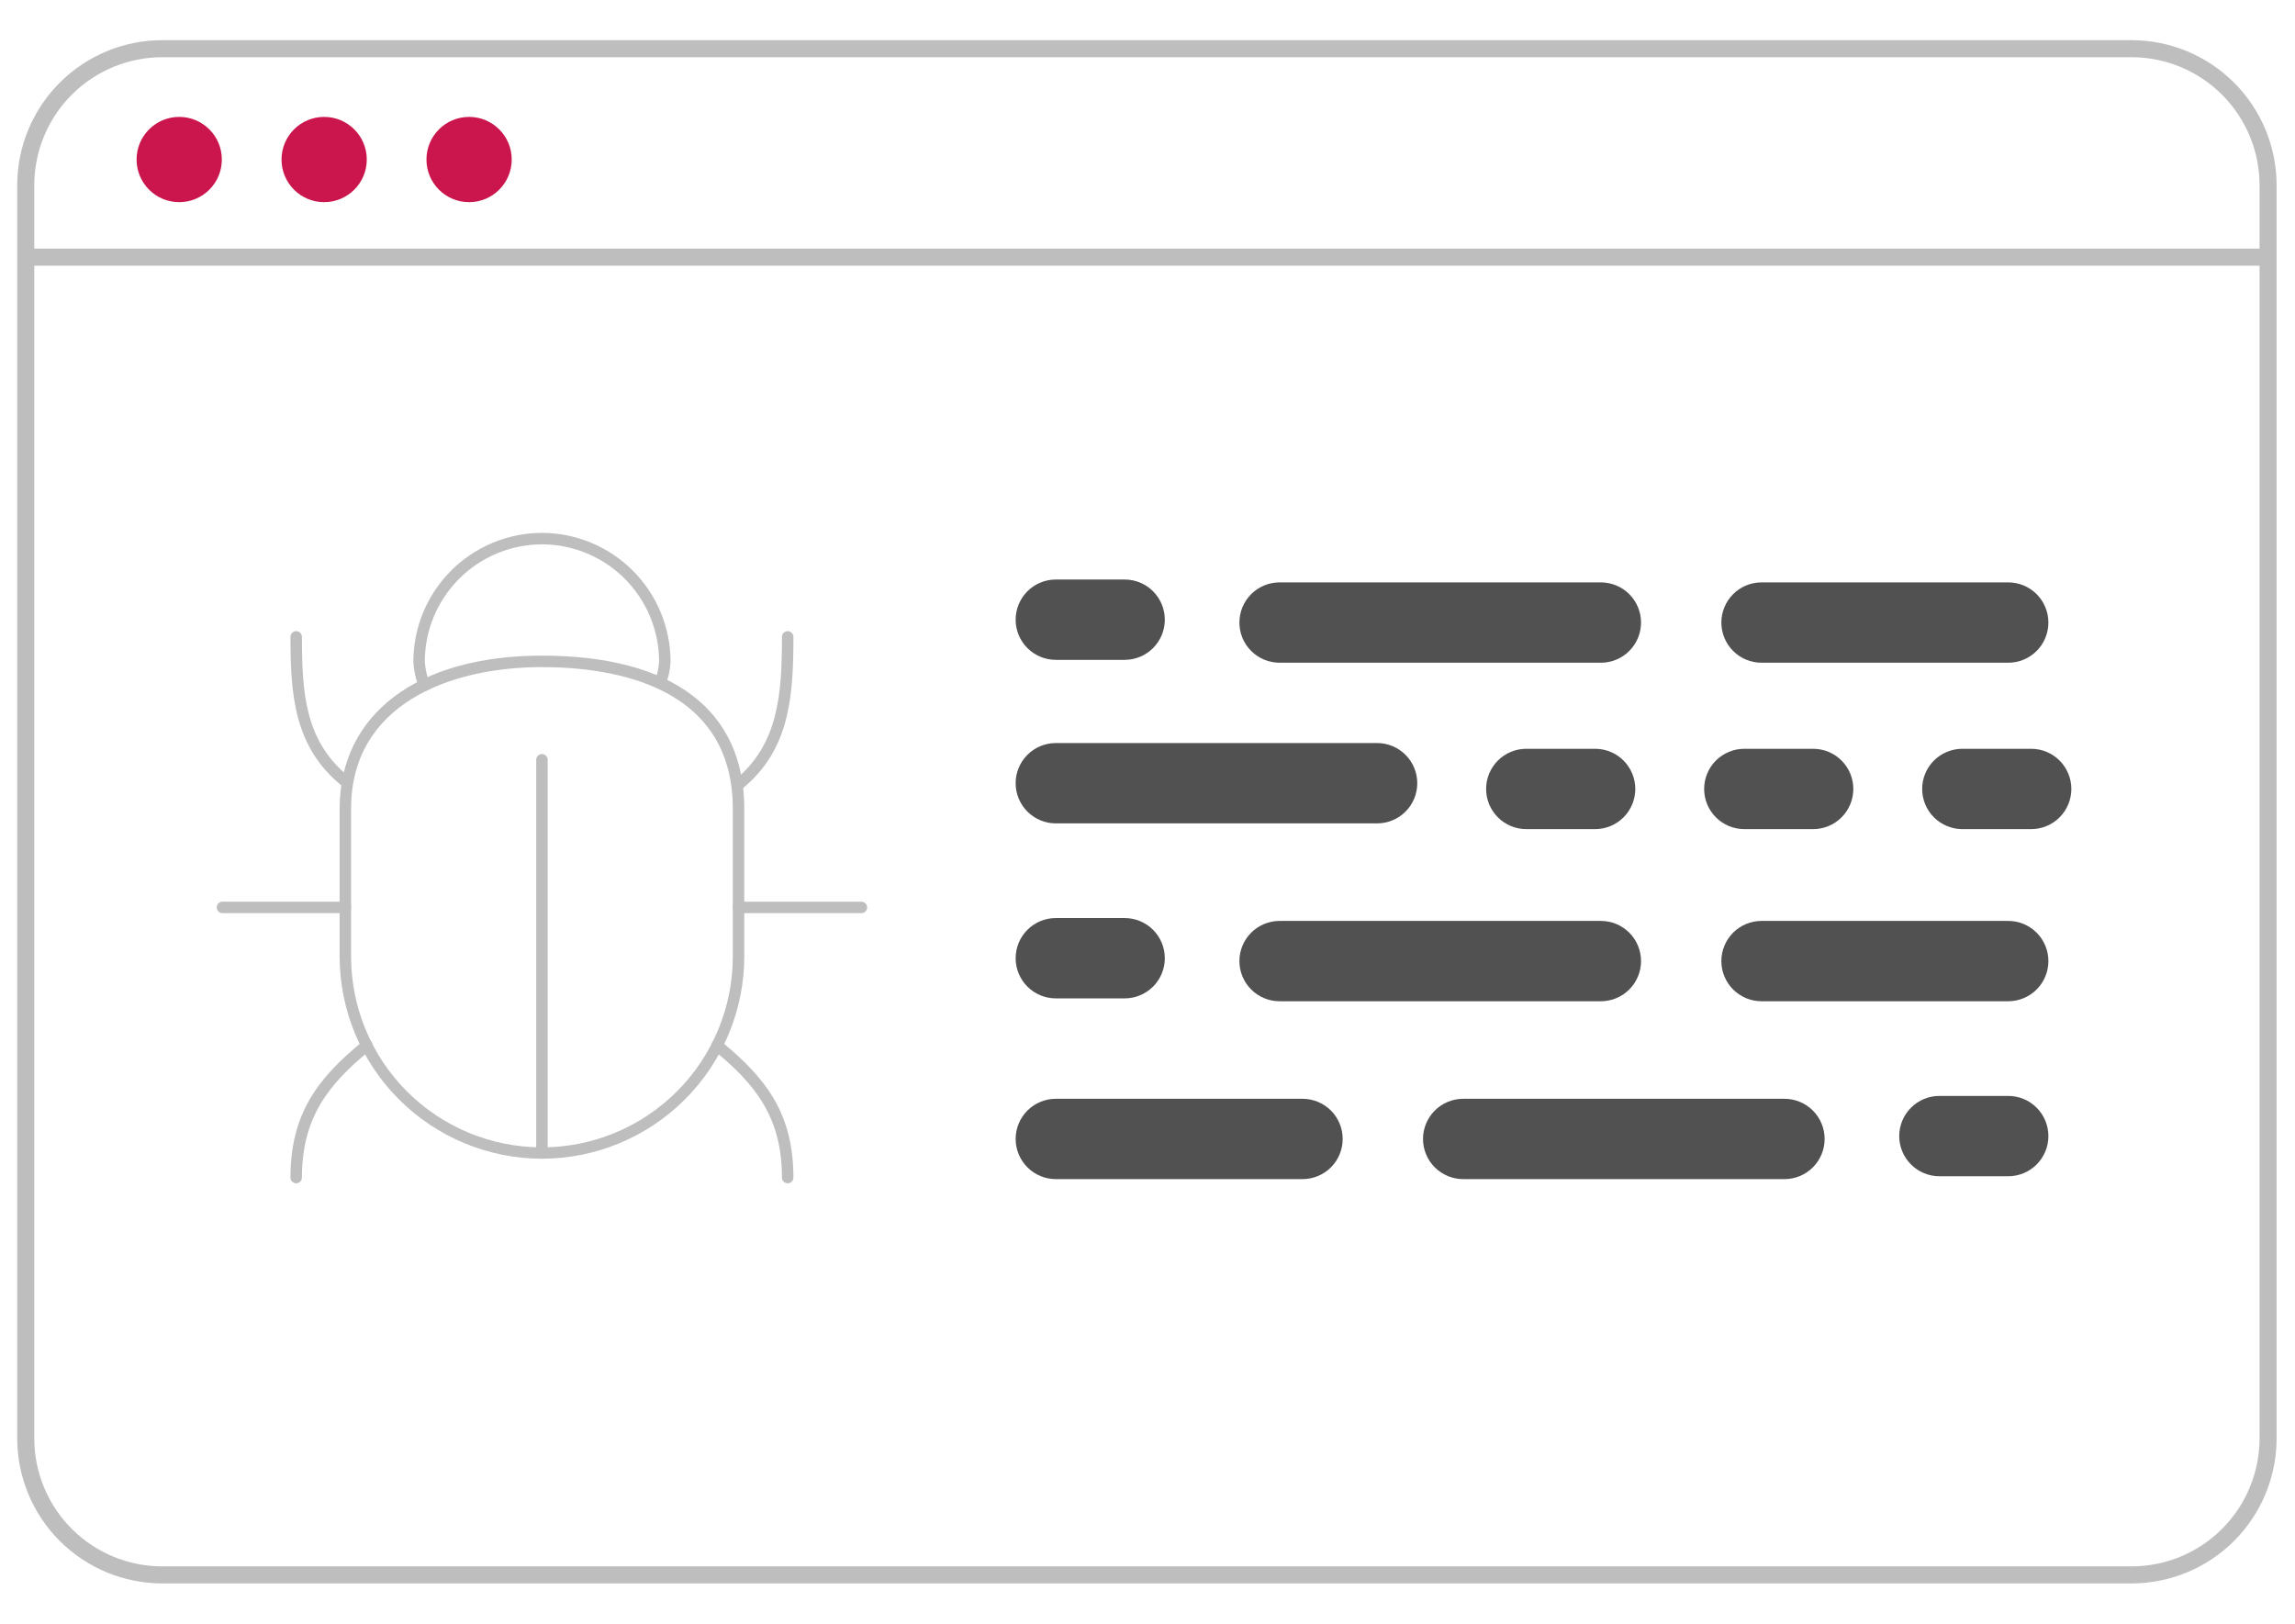
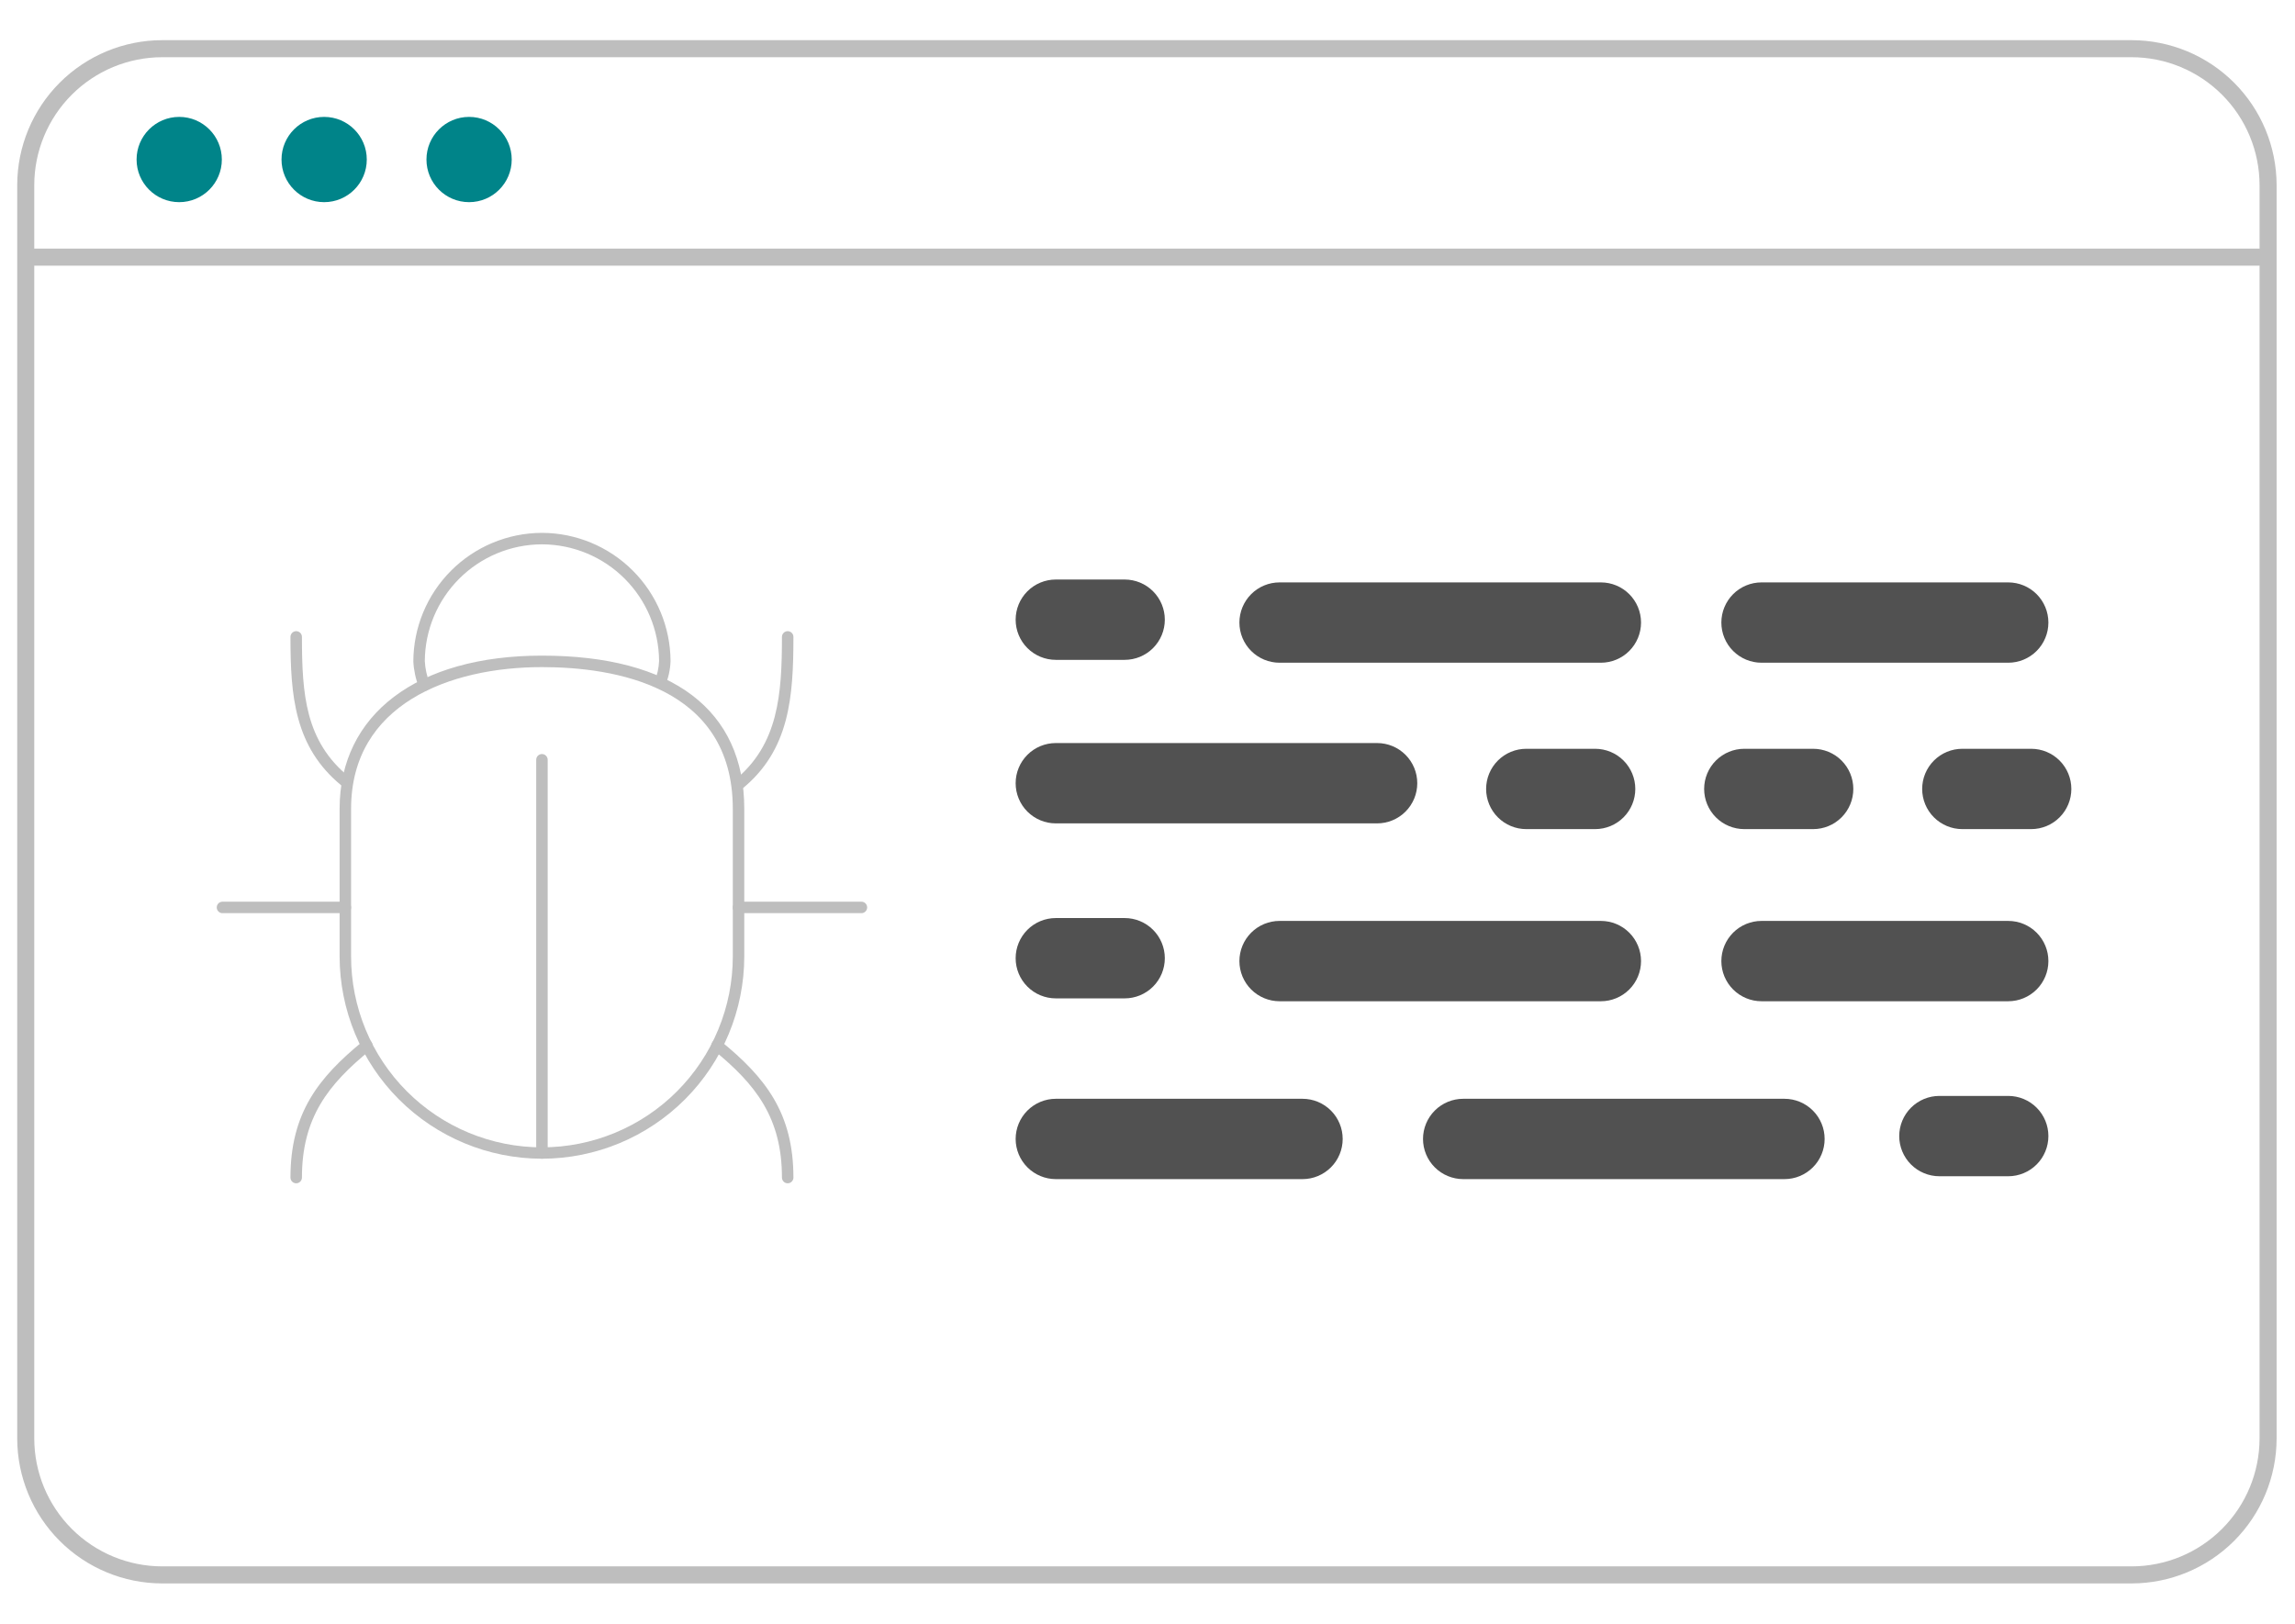
<svg xmlns="http://www.w3.org/2000/svg" width="400" height="283" viewBox="0 0 400 283" fill="none">
  <path d="M396.795 250.707V32.262C396.785 25.565 394.121 19.145 389.385 14.41C384.649 9.674 378.229 7.009 371.532 7H28.262C21.565 7.009 15.145 9.674 10.41 14.41C5.674 19.145 3.009 25.565 3 32.262V250.707C3.009 257.404 5.674 263.824 10.41 268.56C15.145 273.295 21.565 275.96 28.262 275.969H371.532C378.229 275.96 384.649 273.295 389.385 268.56C394.121 263.824 396.785 257.404 396.795 250.707ZM28.262 272.997C22.353 272.99 16.687 270.639 12.509 266.461C8.33 262.282 5.979 256.616 5.972 250.707V32.262C5.979 26.353 8.33 20.687 12.509 16.509C16.687 12.33 22.353 9.979 28.262 9.972H371.532C377.442 9.979 383.107 12.33 387.286 16.509C391.465 20.687 393.815 26.353 393.823 32.262V250.707C393.815 256.616 391.465 262.282 387.286 266.461C383.107 270.639 377.442 272.99 371.532 272.997H28.262Z" fill="#BEBEBE" />
  <path d="M393.823 46.303H5.972C5.578 46.303 5.2 46.147 4.922 45.868C4.643 45.589 4.486 45.211 4.486 44.817C4.486 44.423 4.643 44.045 4.922 43.767C5.2 43.488 5.578 43.331 5.972 43.331H393.823C394.217 43.331 394.595 43.488 394.873 43.767C395.152 44.045 395.309 44.423 395.309 44.817C395.309 45.211 395.152 45.589 394.873 45.868C394.595 46.147 394.217 46.303 393.823 46.303Z" fill="#BEBEBE" />
-   <path d="M31.235 35.234C35.338 35.234 38.665 31.908 38.665 27.804C38.665 23.701 35.338 20.374 31.235 20.374C27.131 20.374 23.805 23.701 23.805 27.804C23.805 31.908 27.131 35.234 31.235 35.234Z" fill="#CA164C" />
-   <path d="M56.496 35.234C60.6 35.234 63.927 31.908 63.927 27.804C63.927 23.701 60.6 20.374 56.496 20.374C52.393 20.374 49.066 23.701 49.066 27.804C49.066 31.908 52.393 35.234 56.496 35.234Z" fill="#CA164C" />
-   <path d="M81.759 35.234C85.863 35.234 89.189 31.908 89.189 27.804C89.189 23.701 85.863 20.374 81.759 20.374C77.656 20.374 74.329 23.701 74.329 27.804C74.329 31.908 77.656 35.234 81.759 35.234Z" fill="#CA164C" />
+   <path d="M31.235 35.234C35.338 35.234 38.665 31.908 38.665 27.804C38.665 23.701 35.338 20.374 31.235 20.374C27.131 20.374 23.805 23.701 23.805 27.804C23.805 31.908 27.131 35.234 31.235 35.234Z" fill="#008489" />
+   <path d="M56.496 35.234C60.6 35.234 63.927 31.908 63.927 27.804C63.927 23.701 60.6 20.374 56.496 20.374C52.393 20.374 49.066 23.701 49.066 27.804C49.066 31.908 52.393 35.234 56.496 35.234Z" fill="#008489" />
+   <path d="M81.759 35.234C85.863 35.234 89.189 31.908 89.189 27.804C89.189 23.701 85.863 20.374 81.759 20.374C77.656 20.374 74.329 23.701 74.329 27.804C74.329 31.908 77.656 35.234 81.759 35.234Z" fill="#008489" />
  <path d="M137.287 206.232C137.156 206.232 137.026 206.206 136.904 206.156C136.783 206.105 136.673 206.032 136.58 205.939C136.487 205.846 136.413 205.736 136.363 205.614C136.313 205.493 136.287 205.363 136.287 205.232C136.287 194.805 131.716 188.989 124.342 182.985C124.24 182.902 124.155 182.8 124.092 182.684C124.029 182.568 123.99 182.442 123.976 182.311C123.963 182.18 123.975 182.048 124.013 181.922C124.05 181.795 124.113 181.678 124.196 181.576C124.279 181.474 124.381 181.389 124.497 181.327C124.613 181.265 124.74 181.226 124.871 181.213C125.001 181.199 125.134 181.212 125.26 181.25C125.386 181.288 125.503 181.35 125.605 181.434C133.435 187.809 138.287 194.014 138.287 205.232C138.287 205.363 138.261 205.493 138.211 205.614C138.161 205.736 138.087 205.846 137.994 205.939C137.901 206.032 137.791 206.105 137.67 206.156C137.549 206.206 137.418 206.232 137.287 206.232Z" fill="#BEBEBE" />
  <path d="M51.625 206.232C51.494 206.232 51.364 206.206 51.242 206.156C51.121 206.105 51.011 206.032 50.918 205.939C50.825 205.846 50.751 205.736 50.701 205.614C50.651 205.493 50.625 205.363 50.625 205.232C50.625 194.014 55.478 187.809 63.308 181.434C63.409 181.35 63.527 181.288 63.653 181.25C63.779 181.212 63.911 181.199 64.042 181.213C64.172 181.226 64.299 181.265 64.415 181.327C64.531 181.389 64.633 181.474 64.716 181.576C64.8 181.678 64.862 181.795 64.899 181.922C64.937 182.048 64.949 182.18 64.936 182.311C64.922 182.442 64.883 182.568 64.82 182.684C64.757 182.8 64.673 182.902 64.57 182.985C57.196 188.989 52.625 194.806 52.625 205.232C52.625 205.363 52.599 205.493 52.549 205.614C52.499 205.736 52.425 205.846 52.332 205.939C52.239 206.032 52.129 206.105 52.008 206.156C51.886 206.206 51.756 206.232 51.625 206.232Z" fill="#BEBEBE" />
  <path d="M128.722 137.701C128.515 137.701 128.314 137.638 128.145 137.519C127.976 137.4 127.848 137.231 127.779 137.037C127.71 136.842 127.703 136.631 127.758 136.432C127.814 136.233 127.93 136.056 128.09 135.926C135.67 129.755 136.287 120.988 136.287 111.003C136.287 110.737 136.393 110.483 136.58 110.296C136.768 110.108 137.022 110.003 137.287 110.003C137.552 110.003 137.807 110.108 137.994 110.296C138.182 110.483 138.287 110.737 138.287 111.003C138.287 121.508 137.615 130.75 129.353 137.477C129.175 137.622 128.952 137.702 128.722 137.701Z" fill="#BEBEBE" />
  <path d="M60.191 137.166C59.961 137.167 59.738 137.087 59.56 136.942C51.297 130.215 50.625 121.215 50.625 111.003C50.625 110.737 50.73 110.483 50.918 110.296C51.105 110.108 51.36 110.003 51.625 110.003C51.89 110.003 52.145 110.108 52.332 110.296C52.52 110.483 52.625 110.737 52.625 111.003C52.625 121.039 53.228 129.208 60.823 135.391C60.983 135.521 61.099 135.698 61.154 135.897C61.21 136.096 61.203 136.307 61.133 136.501C61.064 136.696 60.936 136.864 60.768 136.983C60.599 137.102 60.398 137.166 60.191 137.166Z" fill="#BEBEBE" />
  <path d="M150.137 159.152H128.721C128.456 159.152 128.202 159.047 128.014 158.859C127.827 158.672 127.721 158.417 127.721 158.152C127.721 157.887 127.827 157.632 128.014 157.445C128.202 157.257 128.456 157.152 128.721 157.152H150.137C150.402 157.152 150.656 157.257 150.844 157.445C151.031 157.632 151.137 157.887 151.137 158.152C151.137 158.417 151.031 158.672 150.844 158.859C150.656 159.047 150.402 159.152 150.137 159.152Z" fill="#BEBEBE" />
  <path d="M60.192 159.152H38.776C38.511 159.152 38.257 159.047 38.069 158.859C37.882 158.672 37.776 158.417 37.776 158.152C37.776 157.887 37.882 157.632 38.069 157.445C38.257 157.257 38.511 157.152 38.776 157.152H60.192C60.457 157.152 60.712 157.257 60.899 157.445C61.087 157.632 61.192 157.887 61.192 158.152C61.192 158.417 61.087 158.672 60.899 158.859C60.712 159.047 60.457 159.152 60.192 159.152Z" fill="#BEBEBE" />
  <path d="M94.456 201.948C94.325 201.948 94.195 201.923 94.073 201.872C93.952 201.822 93.842 201.749 93.749 201.656C93.656 201.563 93.582 201.453 93.532 201.331C93.482 201.21 93.456 201.08 93.456 200.948V132.419C93.456 132.153 93.561 131.899 93.749 131.712C93.936 131.524 94.191 131.419 94.456 131.419C94.721 131.419 94.976 131.524 95.163 131.712C95.351 131.899 95.456 132.153 95.456 132.419V200.948C95.456 201.08 95.43 201.21 95.38 201.331C95.33 201.453 95.256 201.563 95.163 201.656C95.07 201.749 94.96 201.822 94.839 201.872C94.718 201.923 94.587 201.948 94.456 201.948Z" fill="#BEBEBE" />
  <path d="M94.456 201.948C85.106 201.938 76.143 198.219 69.532 191.608C62.921 184.996 59.202 176.033 59.191 166.683V140.966C59.191 124.498 72.704 114.267 94.456 114.267C117.197 114.267 129.721 123.749 129.721 140.966V166.683C129.711 176.033 125.992 184.997 119.381 191.608C112.769 198.219 103.806 201.938 94.456 201.948ZM94.456 116.267C78.375 116.267 61.191 122.756 61.191 140.966V166.683C61.189 171.053 62.048 175.381 63.718 179.419C65.389 183.457 67.839 187.126 70.928 190.217C74.017 193.308 77.685 195.76 81.722 197.433C85.759 199.105 90.086 199.966 94.456 199.966C98.826 199.966 103.153 199.105 107.19 197.433C111.228 195.76 114.895 193.308 117.985 190.217C121.074 187.126 123.524 183.457 125.194 179.419C126.865 175.381 127.724 171.053 127.721 166.683V140.966C127.721 119.476 106.879 116.267 94.456 116.267Z" fill="#BEBEBE" />
  <path d="M73.96 120.441C73.759 120.441 73.564 120.381 73.398 120.269C73.233 120.157 73.104 119.997 73.03 119.811C72.453 118.366 72.119 116.834 72.042 115.28C72.059 109.351 74.419 103.669 78.606 99.472C82.793 95.275 88.469 92.902 94.397 92.87H94.512C100.433 92.899 106.104 95.263 110.291 99.45C114.478 103.636 116.843 109.306 116.872 115.227C116.82 116.674 116.512 118.1 115.961 119.438C115.859 119.682 115.665 119.875 115.421 119.976C115.177 120.076 114.903 120.077 114.659 119.976C114.415 119.876 114.22 119.683 114.118 119.44C114.015 119.196 114.013 118.922 114.112 118.677C114.569 117.569 114.826 116.388 114.873 115.19C114.837 109.804 112.679 104.65 108.867 100.846C105.055 97.041 99.895 94.894 94.51 94.87H94.4C89.008 94.897 83.845 97.051 80.032 100.864C76.22 104.677 74.067 109.84 74.04 115.232C74.111 116.549 74.398 117.846 74.888 119.07C74.948 119.222 74.97 119.386 74.953 119.548C74.935 119.711 74.878 119.866 74.786 120.001C74.695 120.136 74.572 120.247 74.428 120.324C74.284 120.401 74.123 120.441 73.96 120.441Z" fill="#BEBEBE" />
  <path d="M196.019 115.003H184.019C182.162 115.003 180.382 114.265 179.069 112.952C177.756 111.64 177.019 109.859 177.019 108.003C177.019 106.146 177.756 104.366 179.069 103.053C180.382 101.74 182.162 101.003 184.019 101.003H196.019C197.875 101.003 199.656 101.74 200.969 103.053C202.281 104.366 203.019 106.146 203.019 108.003C203.019 109.859 202.281 111.64 200.969 112.952C199.656 114.265 197.875 115.003 196.019 115.003Z" fill="#515151" />
  <path d="M278.019 144.503H266.019C264.162 144.503 262.382 143.765 261.069 142.452C259.756 141.14 259.019 139.359 259.019 137.503C259.019 135.646 259.756 133.866 261.069 132.553C262.382 131.24 264.162 130.503 266.019 130.503H278.019C279.875 130.503 281.656 131.24 282.969 132.553C284.281 133.866 285.019 135.646 285.019 137.503C285.019 139.359 284.281 141.14 282.969 142.452C281.656 143.765 279.875 144.503 278.019 144.503Z" fill="#515151" />
  <path d="M316.019 144.503H304.019C302.162 144.503 300.382 143.765 299.069 142.452C297.756 141.14 297.019 139.359 297.019 137.503C297.019 135.646 297.756 133.866 299.069 132.553C300.382 131.24 302.162 130.503 304.019 130.503H316.019C317.875 130.503 319.656 131.24 320.969 132.553C322.281 133.866 323.019 135.646 323.019 137.503C323.019 139.359 322.281 141.14 320.969 142.452C319.656 143.765 317.875 144.503 316.019 144.503Z" fill="#515151" />
  <path d="M354.019 144.503H342.019C340.162 144.503 338.382 143.765 337.069 142.452C335.756 141.14 335.019 139.359 335.019 137.503C335.019 135.646 335.756 133.866 337.069 132.553C338.382 131.24 340.162 130.503 342.019 130.503H354.019C355.875 130.503 357.656 131.24 358.969 132.553C360.281 133.866 361.019 135.646 361.019 137.503C361.019 139.359 360.281 141.14 358.969 142.452C357.656 143.765 355.875 144.503 354.019 144.503Z" fill="#515151" />
  <path d="M279.019 115.503H223.019C221.162 115.503 219.382 114.765 218.069 113.452C216.756 112.14 216.019 110.359 216.019 108.503C216.019 106.646 216.756 104.866 218.069 103.553C219.382 102.24 221.162 101.503 223.019 101.503H279.019C280.875 101.503 282.656 102.24 283.969 103.553C285.281 104.866 286.019 106.646 286.019 108.503C286.019 110.359 285.281 112.14 283.969 113.452C282.656 114.765 280.875 115.503 279.019 115.503Z" fill="#515151" />
  <path d="M240.019 143.503H184.019C182.162 143.503 180.382 142.765 179.069 141.452C177.756 140.14 177.019 138.359 177.019 136.503C177.019 134.646 177.756 132.866 179.069 131.553C180.382 130.24 182.162 129.503 184.019 129.503H240.019C241.875 129.503 243.656 130.24 244.969 131.553C246.281 132.866 247.019 134.646 247.019 136.503C247.019 138.359 246.281 140.14 244.969 141.452C243.656 142.765 241.875 143.503 240.019 143.503Z" fill="#515151" />
  <path d="M350.019 115.503H307.019C305.162 115.503 303.382 114.765 302.069 113.452C300.756 112.14 300.019 110.359 300.019 108.503C300.019 106.646 300.756 104.866 302.069 103.553C303.382 102.24 305.162 101.503 307.019 101.503H350.019C351.875 101.503 353.656 102.24 354.969 103.553C356.281 104.866 357.019 106.646 357.019 108.503C357.019 110.359 356.281 112.14 354.969 113.452C353.656 114.765 351.875 115.503 350.019 115.503Z" fill="#515151" />
  <path d="M196.019 174.003H184.019C182.162 174.003 180.382 173.265 179.069 171.952C177.756 170.64 177.019 168.859 177.019 167.003C177.019 165.146 177.756 163.366 179.069 162.053C180.382 160.74 182.162 160.003 184.019 160.003H196.019C197.875 160.003 199.656 160.74 200.969 162.053C202.281 163.366 203.019 165.146 203.019 167.003C203.019 168.859 202.281 170.64 200.969 171.952C199.656 173.265 197.875 174.003 196.019 174.003Z" fill="#515151" />
  <path d="M279.019 174.503H223.019C221.162 174.503 219.382 173.765 218.069 172.452C216.756 171.14 216.019 169.359 216.019 167.503C216.019 165.646 216.756 163.866 218.069 162.553C219.382 161.24 221.162 160.503 223.019 160.503H279.019C280.875 160.503 282.656 161.24 283.969 162.553C285.281 163.866 286.019 165.646 286.019 167.503C286.019 169.359 285.281 171.14 283.969 172.452C282.656 173.765 280.875 174.503 279.019 174.503Z" fill="#515151" />
  <path d="M350.019 174.503H307.019C305.162 174.503 303.382 173.765 302.069 172.452C300.756 171.14 300.019 169.359 300.019 167.503C300.019 165.646 300.756 163.866 302.069 162.553C303.382 161.24 305.162 160.503 307.019 160.503H350.019C351.875 160.503 353.656 161.24 354.969 162.553C356.281 163.866 357.019 165.646 357.019 167.503C357.019 169.359 356.281 171.14 354.969 172.452C353.656 173.765 351.875 174.503 350.019 174.503Z" fill="#515151" />
  <path d="M331.019 198.003C331.021 196.147 331.759 194.368 333.071 193.055C334.384 191.743 336.163 191.005 338.019 191.003H350.019C351.875 191.003 353.656 191.74 354.969 193.053C356.281 194.366 357.019 196.146 357.019 198.003C357.019 199.859 356.281 201.64 354.969 202.952C353.656 204.265 351.875 205.003 350.019 205.003H338.019C336.163 205.001 334.384 204.262 333.071 202.95C331.759 201.638 331.021 199.859 331.019 198.003Z" fill="#515151" />
  <path d="M248.019 198.503C248.021 196.647 248.759 194.868 250.071 193.555C251.384 192.243 253.163 191.505 255.019 191.503H311.019C312.875 191.503 314.656 192.24 315.969 193.553C317.281 194.866 318.019 196.646 318.019 198.503C318.019 200.359 317.281 202.14 315.969 203.452C314.656 204.765 312.875 205.503 311.019 205.503H255.019C253.163 205.501 251.384 204.762 250.071 203.45C248.759 202.138 248.021 200.359 248.019 198.503Z" fill="#515151" />
  <path d="M177.019 198.503C177.021 196.647 177.759 194.868 179.071 193.555C180.384 192.243 182.163 191.505 184.019 191.503H227.019C228.875 191.503 230.656 192.24 231.969 193.553C233.281 194.866 234.019 196.646 234.019 198.503C234.019 200.359 233.281 202.14 231.969 203.452C230.656 204.765 228.875 205.503 227.019 205.503H184.019C182.163 205.501 180.384 204.762 179.071 203.45C177.759 202.138 177.021 200.359 177.019 198.503Z" fill="#515151" />
</svg>
